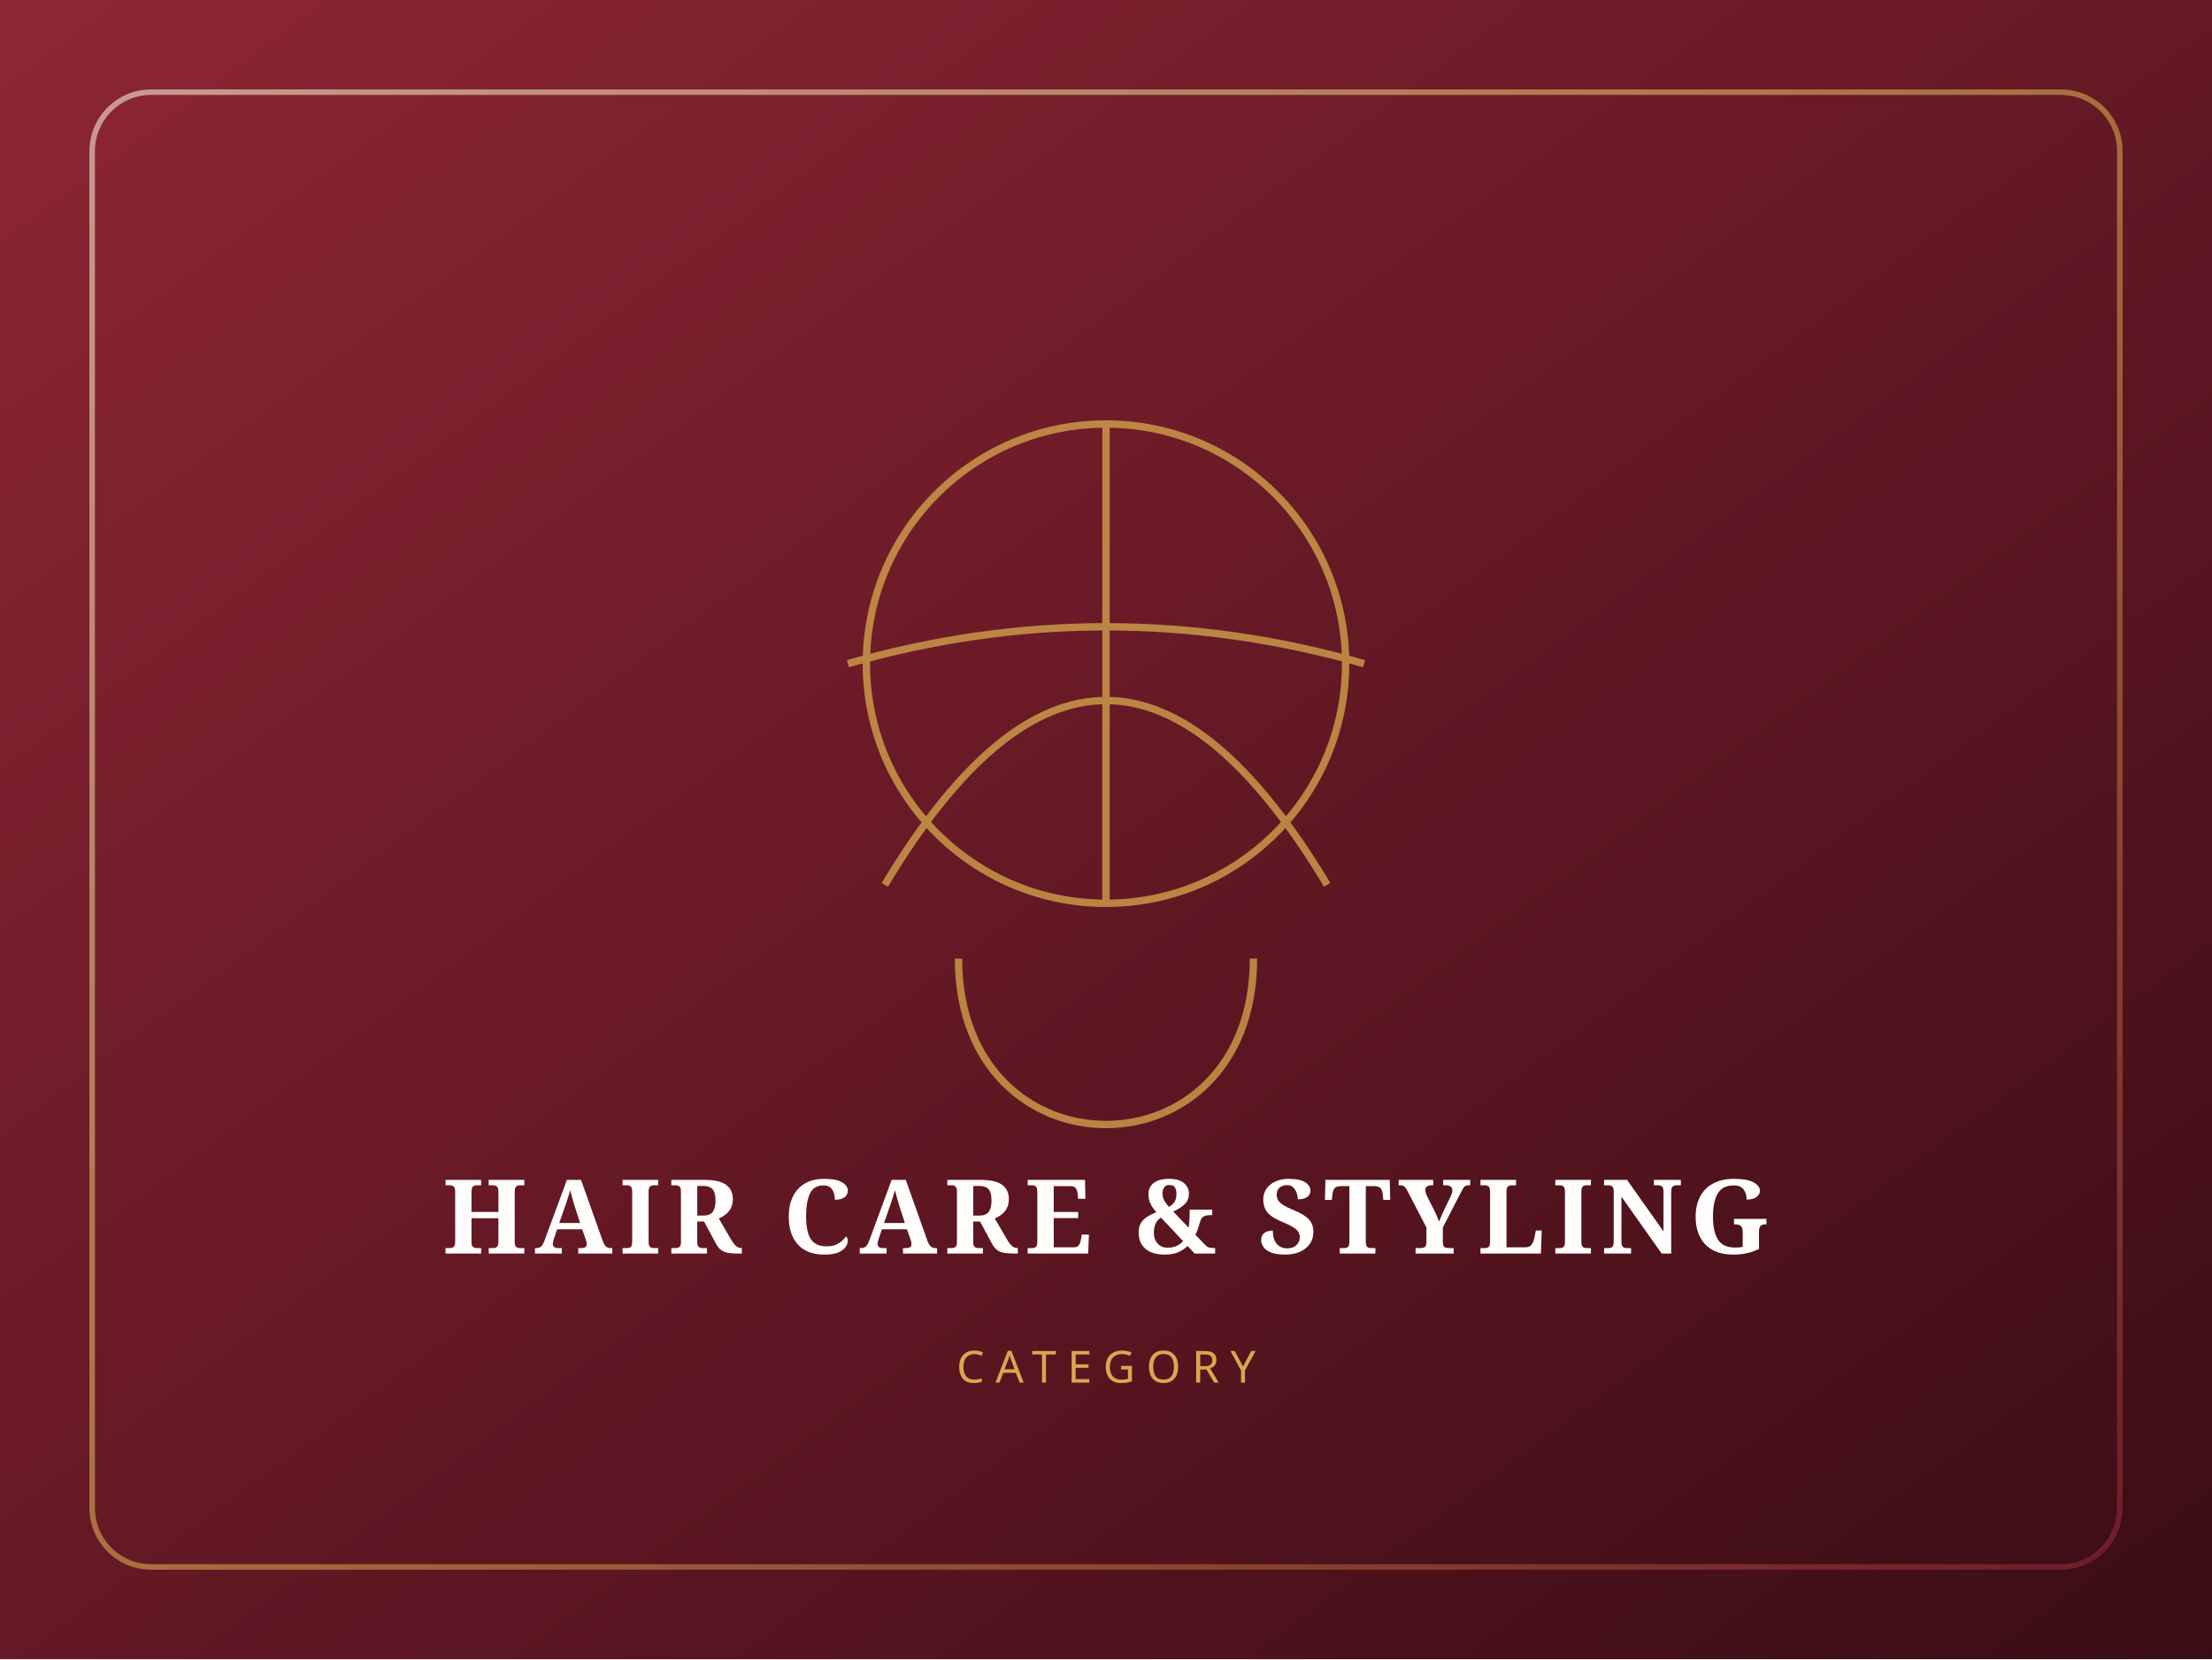
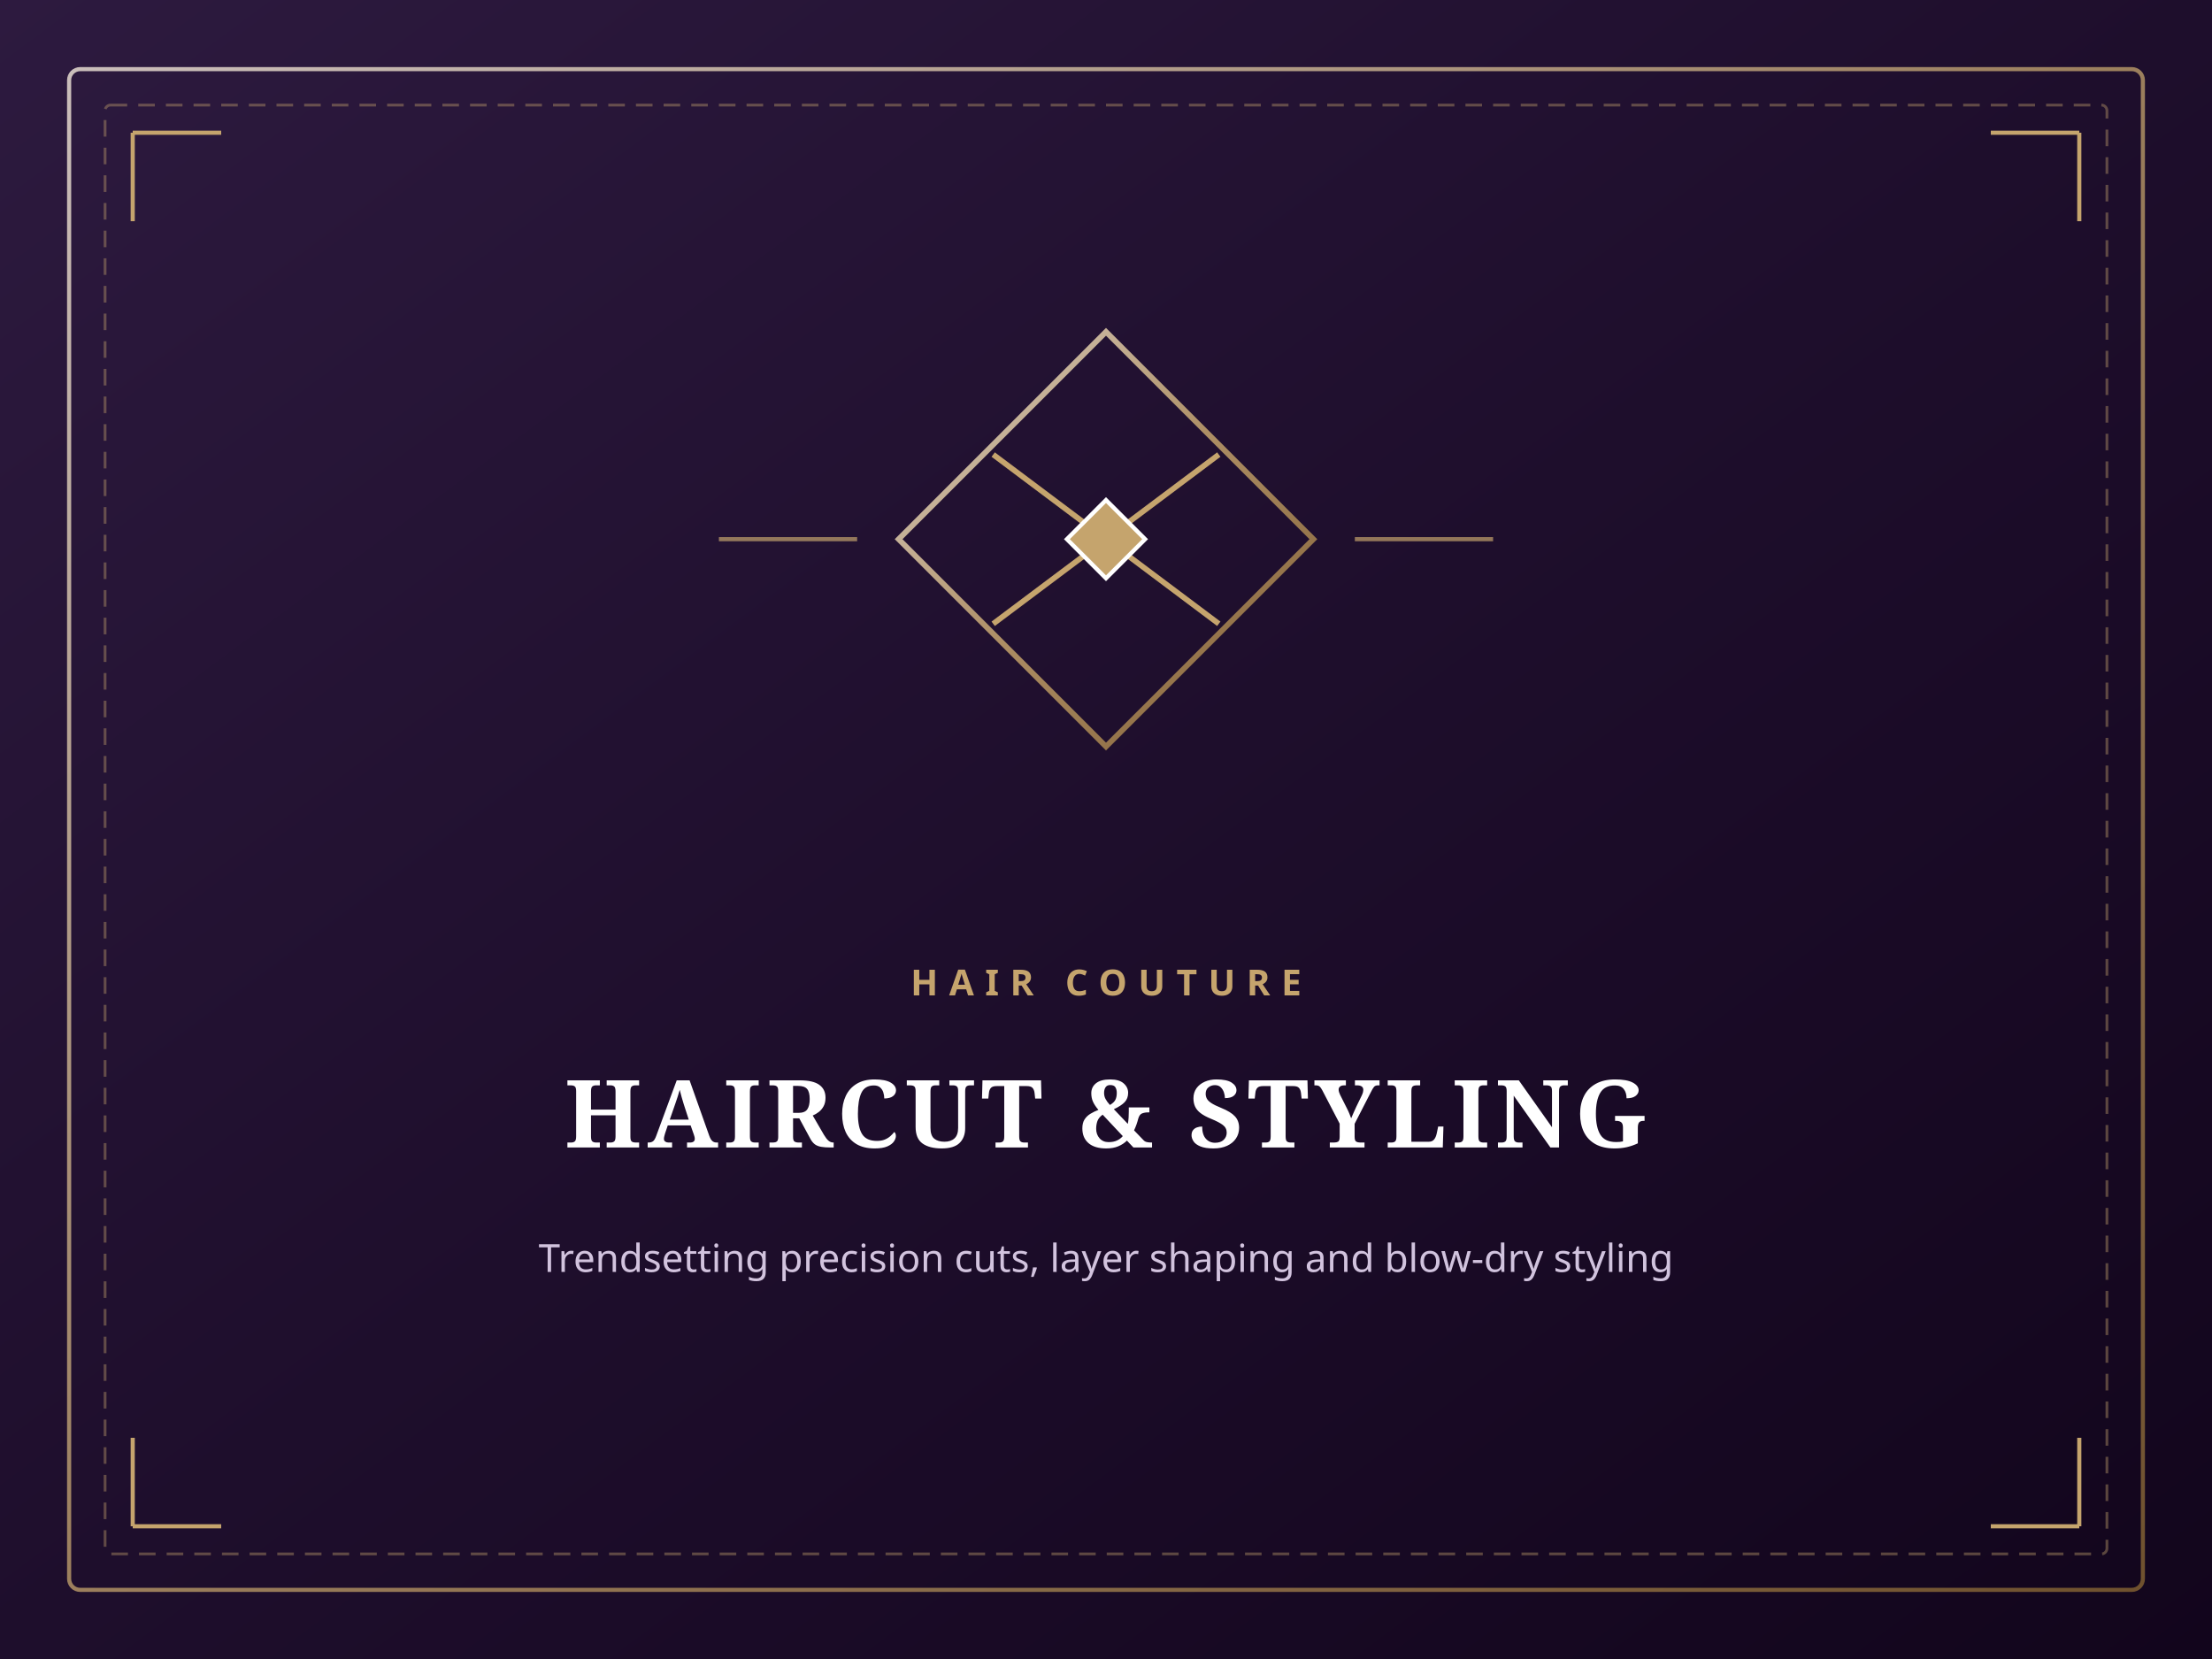
- <svg xmlns="http://www.w3.org/2000/svg" viewBox="0 0 600 450" width="600" height="450" fill="none">
+ <svg xmlns="http://www.w3.org/2000/svg" viewBox="0 0 800 600" width="800" height="600" fill="none">
  <defs>
-     <linearGradient id="catHairGrad" x1="0%" y1="0%" x2="100%" y2="100%">
-       <stop offset="0%" stop-color="#8E2635" />
-       <stop offset="60%" stop-color="#5C1621" />
-       <stop offset="100%" stop-color="#3A0D14" />
+     <linearGradient id="hairGrad" x1="0%" y1="0%" x2="100%" y2="100%">
+       <stop offset="0%" stop-color="#2D1A3F" />
+       <stop offset="50%" stop-color="#1E0E2C" />
+       <stop offset="100%" stop-color="#12051C" />
    </linearGradient>
-     <linearGradient id="goldAcc" x1="0%" y1="0%" x2="100%" y2="100%">
-       <stop offset="0%" stop-color="#F5E8D0" />
-       <stop offset="50%" stop-color="#D8A84E" />
-       <stop offset="100%" stop-color="#8E2635" />
+     <linearGradient id="goldSheen" x1="0%" y1="0%" x2="100%" y2="100%">
+       <stop offset="0%" stop-color="#FFF5E5" />
+       <stop offset="50%" stop-color="#C5A46D" />
+       <stop offset="100%" stop-color="#8E6A34" />
    </linearGradient>
  </defs>
-   <rect width="600" height="450" fill="url(#catHairGrad)" />
-   <rect x="25" y="25" width="550" height="400" rx="16" stroke="url(#goldAcc)" stroke-width="1.5" opacity="0.6" />
-   <g stroke="#D8A84E" stroke-width="2" fill="none" opacity="0.75">
-     <circle cx="300" cy="180" r="65" />
-     <path d="M 240,240 Q 300,140 360,240" />
-     <path d="M 300,115 L 300,245" />
-     <path d="M 230,180 Q 300,160 370,180" />
-     <path d="M 260,260 C 260,320 340,320 340,260" />
-   </g>
-   <text x="300" y="340" font-family="'Cormorant Garamond', Georgia, serif" font-size="28" font-weight="600" fill="#FFFDFC" text-anchor="middle" letter-spacing="2">
-     HAIR CARE &amp; STYLING
-   </text>
-   <text x="300" y="375" font-family="'Montserrat', sans-serif" font-size="12" font-weight="500" fill="#D8A84E" text-anchor="middle" letter-spacing="3">
-     CATEGORY
-   </text>
+   <rect width="800" height="600" fill="url(#hairGrad)" />
+   <rect x="25" y="25" width="750" height="550" rx="4" stroke="url(#goldSheen)" stroke-width="1.5" opacity="0.75" />
+   <rect x="38" y="38" width="724" height="524" rx="2" stroke="#C5A46D" stroke-width="1" stroke-dasharray="6 4" opacity="0.4" />
+   <line x1="48" y1="48" x2="80" y2="48" stroke="#C5A46D" stroke-width="1.5" />
+   <line x1="48" y1="48" x2="48" y2="80" stroke="#C5A46D" stroke-width="1.5" />
+   <line x1="752" y1="48" x2="720" y2="48" stroke="#C5A46D" stroke-width="1.5" />
+   <line x1="752" y1="48" x2="752" y2="80" stroke="#C5A46D" stroke-width="1.5" />
+   <line x1="48" y1="552" x2="80" y2="552" stroke="#C5A46D" stroke-width="1.5" />
+   <line x1="48" y1="552" x2="48" y2="520" stroke="#C5A46D" stroke-width="1.5" />
+   <line x1="752" y1="552" x2="720" y2="552" stroke="#C5A46D" stroke-width="1.5" />
+   <line x1="752" y1="552" x2="752" y2="520" stroke="#C5A46D" stroke-width="1.5" />
+   <polygon points="400,120 475,195 400,270 325,195" stroke="url(#goldSheen)" stroke-width="2" fill="none" opacity="0.85" />
+   <path d="M 360,165 L 440,225" stroke="#C5A46D" stroke-width="2" stroke-linecap="square" />
+   <path d="M 440,165 L 360,225" stroke="#C5A46D" stroke-width="2" stroke-linecap="square" />
+   <rect x="390" y="185" width="20" height="20" transform="rotate(45 400 195)" stroke="#FFFFFF" stroke-width="1.5" fill="#C5A46D" />
+   <line x1="260" y1="195" x2="310" y2="195" stroke="#C5A46D" stroke-width="1.5" opacity="0.7" />
+   <line x1="490" y1="195" x2="540" y2="195" stroke="#C5A46D" stroke-width="1.5" opacity="0.7" />
+   <text x="400" y="360" font-family="'Montserrat', sans-serif" font-size="13" font-weight="700" fill="#C5A46D" text-anchor="middle" letter-spacing="4">HAIR COUTURE</text>
+   <text x="400" y="415" font-family="'Cormorant Garamond', Georgia, serif" font-size="34" font-weight="600" fill="#FFFFFF" text-anchor="middle" letter-spacing="2">HAIRCUT &amp; STYLING</text>
+   <text x="400" y="460" font-family="'Montserrat', sans-serif" font-size="14" font-weight="300" fill="#E6D7F2" text-anchor="middle" opacity="0.9">Trendsetting precision cuts, layer shaping and blow-dry styling</text>
</svg>
